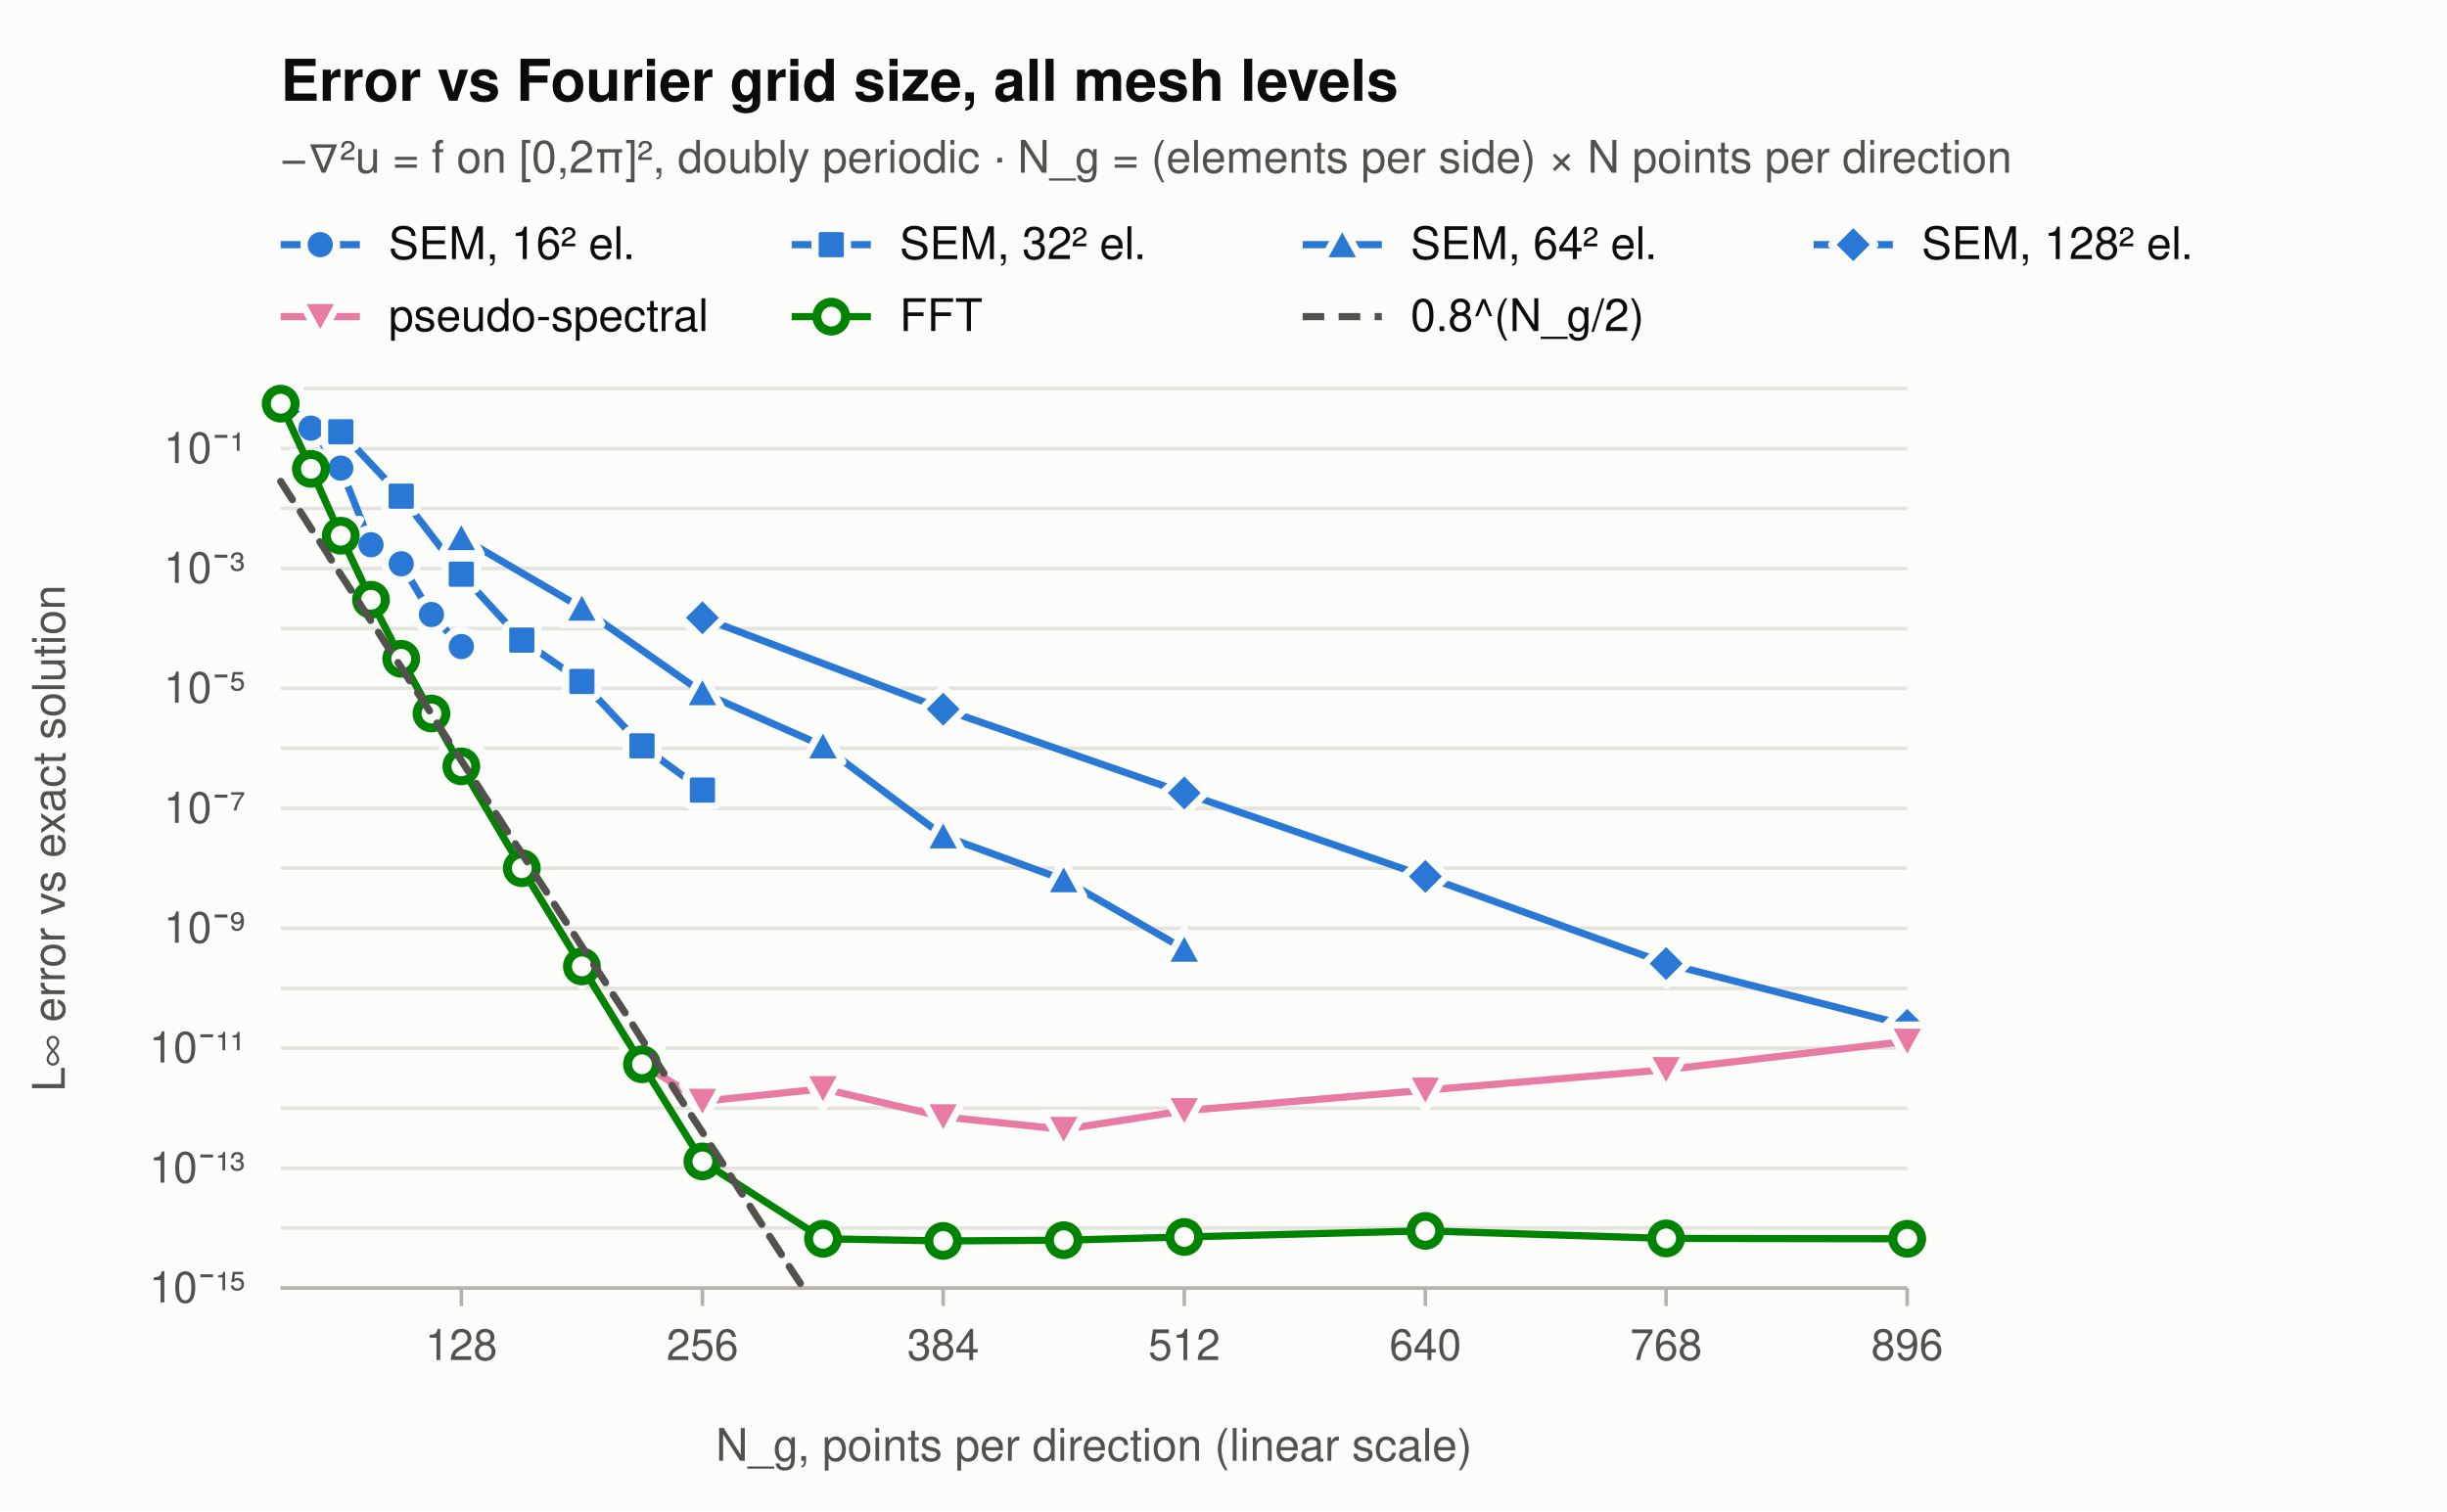
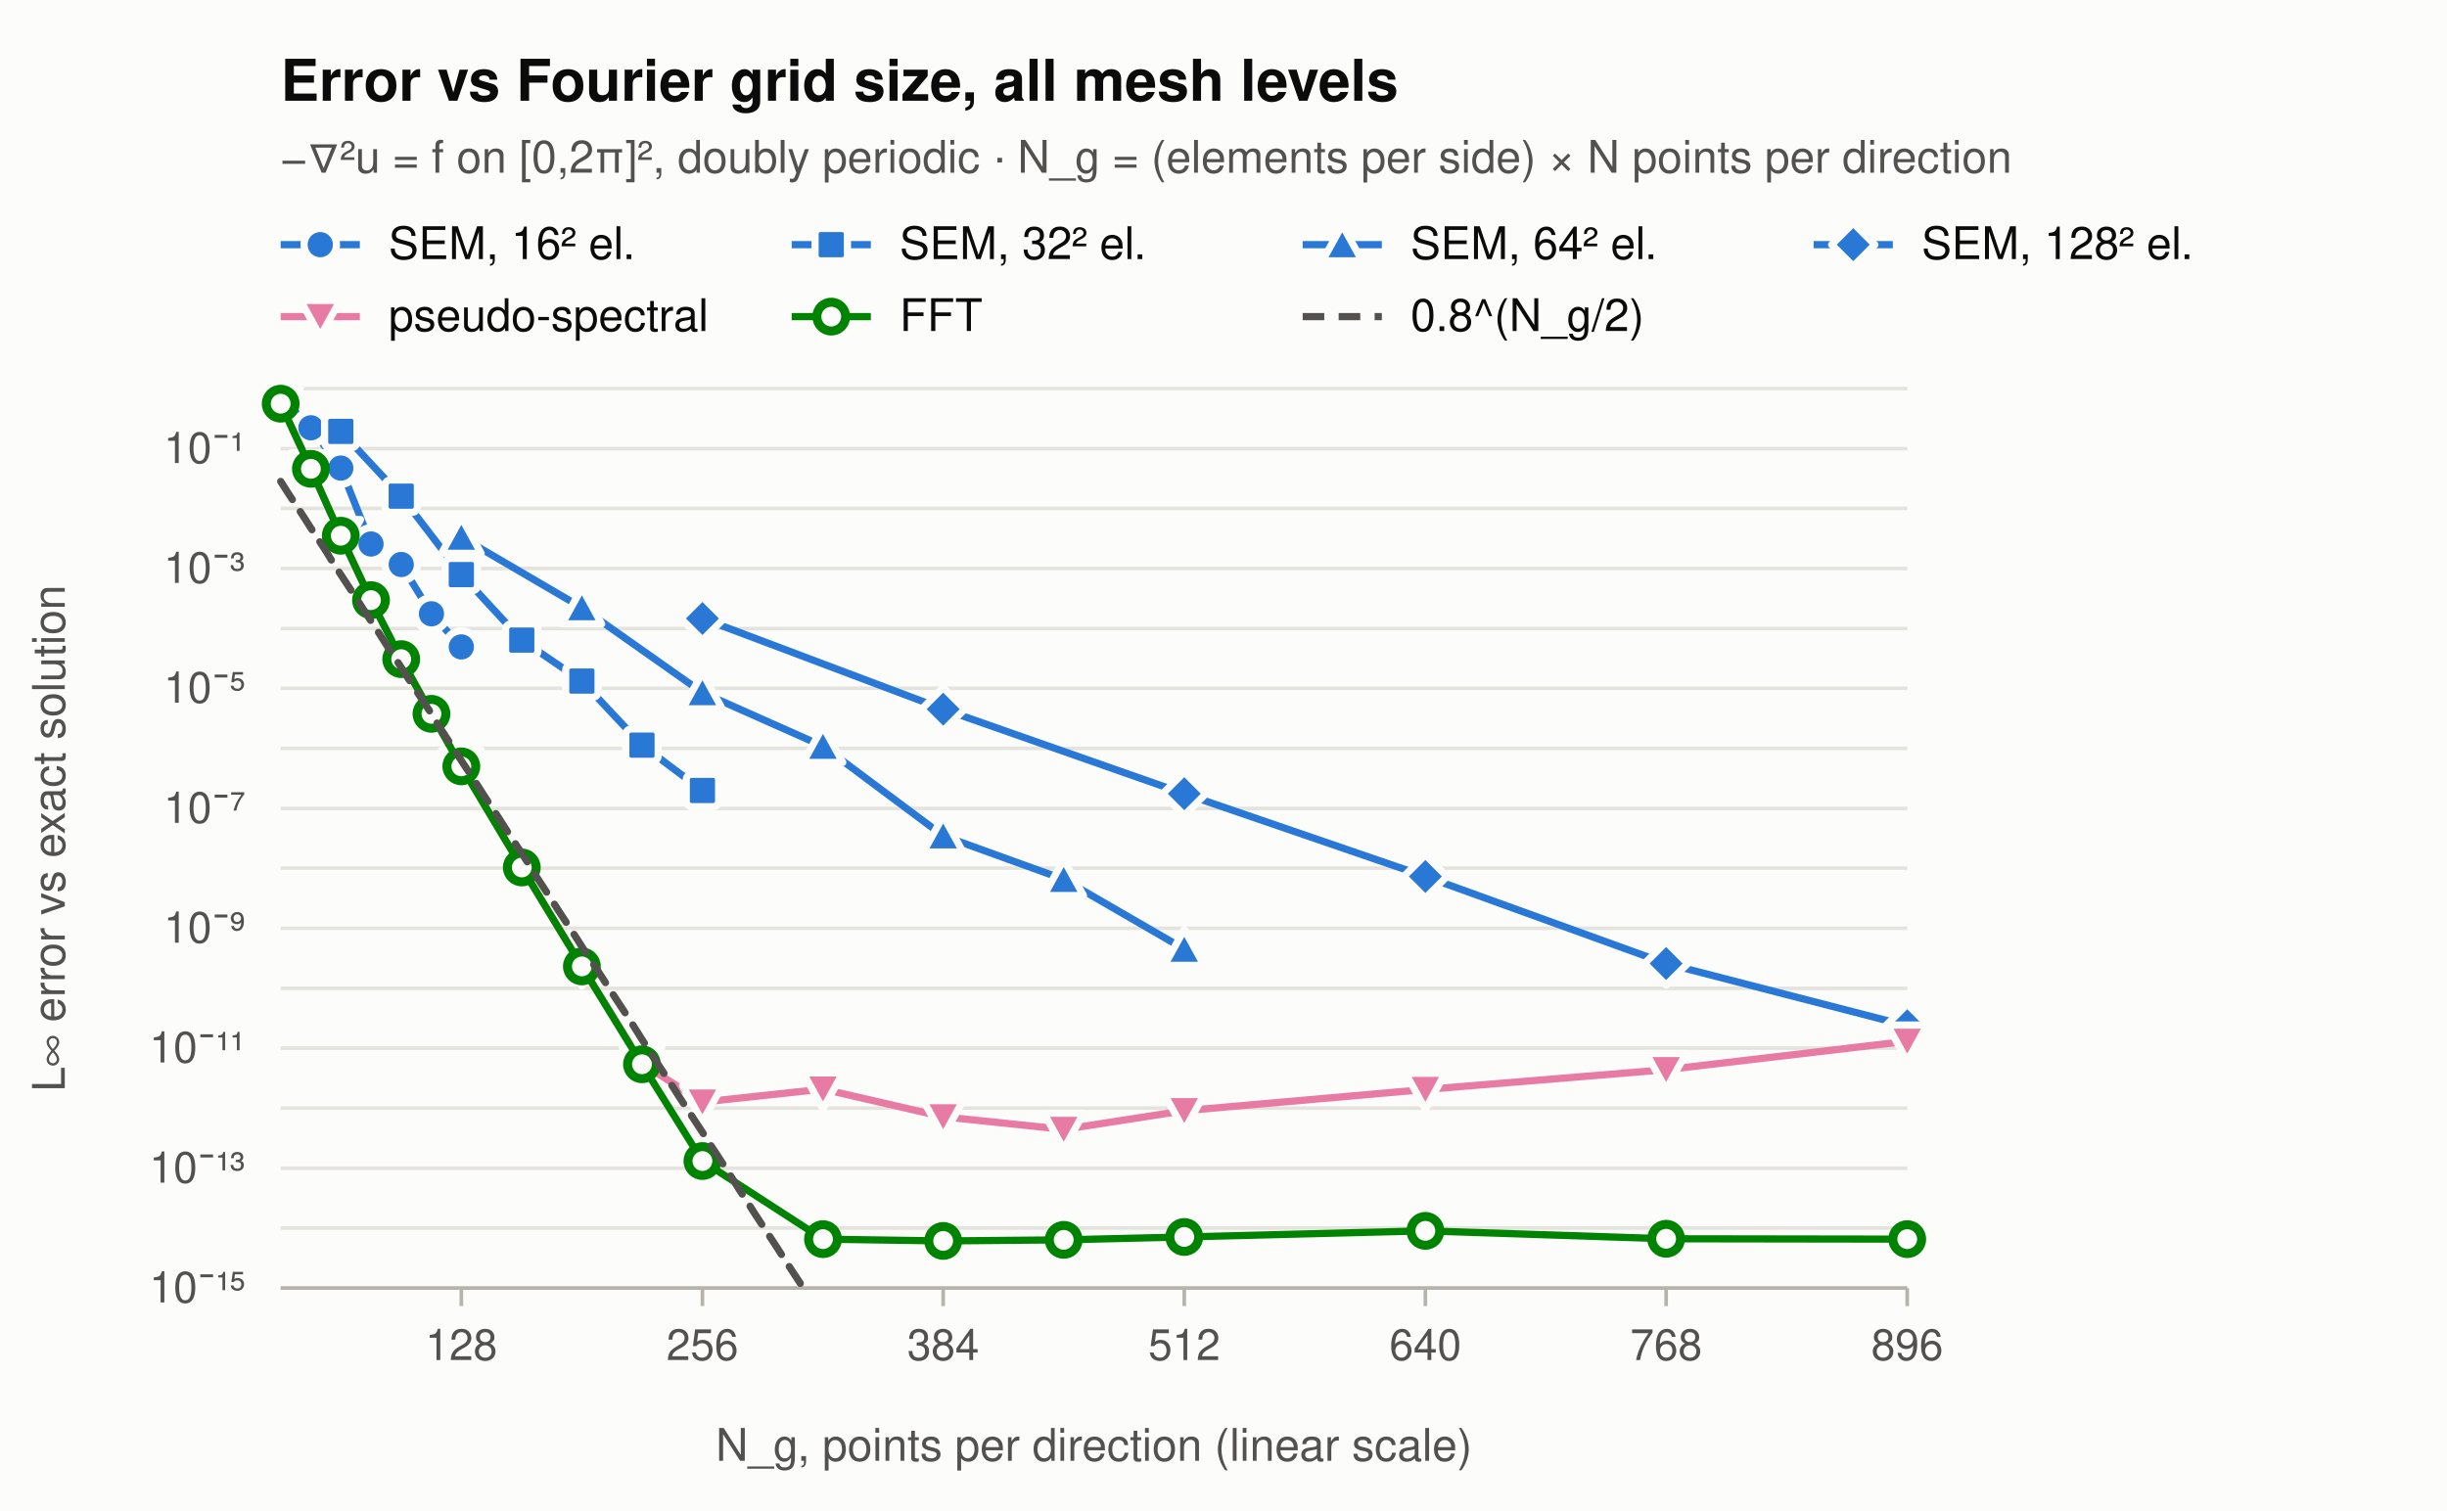
<svg xmlns="http://www.w3.org/2000/svg" viewBox="0 0 680 420" width="680" height="420" role="img" aria-labelledby="t d" font-family="-apple-system, Segoe UI, Helvetica, Arial, sans-serif">
  <rect width="680" height="420" fill="#fcfcfb" />
  <text x="78" y="28" font-size="16" font-weight="600" fill="#0b0b0b">Error vs Fourier grid size, all mesh levels</text>
  <text x="78" y="48" font-size="12.5" fill="#52514e">−∇²u = f on [0,2π]², doubly periodic · N_g = (elements per side) × N points per direction</text>
  <line x1="78" x2="530" y1="358.0" y2="358.0" stroke="#e4e3dd" stroke-width="1" />
  <text x="68" y="362.0" font-size="12" text-anchor="end" fill="#52514e">10⁻¹⁵</text>
  <line x1="78" x2="530" y1="341.3" y2="341.3" stroke="#e4e3dd" stroke-width="1" />
  <line x1="78" x2="530" y1="324.7" y2="324.7" stroke="#e4e3dd" stroke-width="1" />
  <text x="68" y="328.7" font-size="12" text-anchor="end" fill="#52514e">10⁻¹³</text>
  <line x1="78" x2="530" y1="308.0" y2="308.0" stroke="#e4e3dd" stroke-width="1" />
  <line x1="78" x2="530" y1="291.3" y2="291.3" stroke="#e4e3dd" stroke-width="1" />
  <text x="68" y="295.3" font-size="12" text-anchor="end" fill="#52514e">10⁻¹¹</text>
  <line x1="78" x2="530" y1="274.7" y2="274.7" stroke="#e4e3dd" stroke-width="1" />
  <line x1="78" x2="530" y1="258.0" y2="258.0" stroke="#e4e3dd" stroke-width="1" />
  <text x="68" y="262.0" font-size="12" text-anchor="end" fill="#52514e">10⁻⁹</text>
  <line x1="78" x2="530" y1="241.3" y2="241.3" stroke="#e4e3dd" stroke-width="1" />
  <line x1="78" x2="530" y1="224.7" y2="224.7" stroke="#e4e3dd" stroke-width="1" />
  <text x="68" y="228.7" font-size="12" text-anchor="end" fill="#52514e">10⁻⁷</text>
  <line x1="78" x2="530" y1="208.0" y2="208.0" stroke="#e4e3dd" stroke-width="1" />
  <line x1="78" x2="530" y1="191.3" y2="191.3" stroke="#e4e3dd" stroke-width="1" />
  <text x="68" y="195.3" font-size="12" text-anchor="end" fill="#52514e">10⁻⁵</text>
  <line x1="78" x2="530" y1="174.7" y2="174.7" stroke="#e4e3dd" stroke-width="1" />
  <line x1="78" x2="530" y1="158.0" y2="158.0" stroke="#e4e3dd" stroke-width="1" />
  <text x="68" y="162.0" font-size="12" text-anchor="end" fill="#52514e">10⁻³</text>
  <line x1="78" x2="530" y1="141.3" y2="141.3" stroke="#e4e3dd" stroke-width="1" />
  <line x1="78" x2="530" y1="124.7" y2="124.7" stroke="#e4e3dd" stroke-width="1" />
  <text x="68" y="128.7" font-size="12" text-anchor="end" fill="#52514e">10⁻¹</text>
  <line x1="78" x2="530" y1="108.0" y2="108.0" stroke="#e4e3dd" stroke-width="1" />
  <line x1="78" x2="530" y1="358" y2="358" stroke="#b5b3aa" stroke-width="1" />
  <line x1="128.2" x2="128.2" y1="358" y2="363" stroke="#b5b3aa" stroke-width="1" />
  <text x="128.2" y="378" font-size="12" text-anchor="middle" fill="#52514e">128</text>
  <line x1="195.2" x2="195.2" y1="358" y2="363" stroke="#b5b3aa" stroke-width="1" />
  <text x="195.2" y="378" font-size="12" text-anchor="middle" fill="#52514e">256</text>
  <line x1="262.1" x2="262.1" y1="358" y2="363" stroke="#b5b3aa" stroke-width="1" />
  <text x="262.1" y="378" font-size="12" text-anchor="middle" fill="#52514e">384</text>
  <line x1="329.1" x2="329.1" y1="358" y2="363" stroke="#b5b3aa" stroke-width="1" />
  <text x="329.1" y="378" font-size="12" text-anchor="middle" fill="#52514e">512</text>
  <line x1="396.1" x2="396.1" y1="358" y2="363" stroke="#b5b3aa" stroke-width="1" />
  <text x="396.1" y="378" font-size="12" text-anchor="middle" fill="#52514e">640</text>
  <line x1="463.0" x2="463.0" y1="358" y2="363" stroke="#b5b3aa" stroke-width="1" />
  <text x="463.0" y="378" font-size="12" text-anchor="middle" fill="#52514e">768</text>
  <line x1="530.0" x2="530.0" y1="358" y2="363" stroke="#b5b3aa" stroke-width="1" />
  <text x="530.0" y="378" font-size="12" text-anchor="middle" fill="#52514e">896</text>
  <text x="304.0" y="406" font-size="12.5" text-anchor="middle" fill="#52514e">N_g, points per direction (linear scale)</text>
  <text x="18" y="233.0" font-size="12.5" text-anchor="middle" fill="#52514e" transform="rotate(-90 18 233.0)">L∞ error vs exact solution</text>
-   <polyline points="78.0,110.3 86.4,119.0 94.7,130.1 103.1,151.4 111.5,156.7 119.9,170.8 128.2,179.7" fill="none" stroke="#2a78d6" stroke-width="2" stroke-linejoin="round" stroke-linecap="round" />
+   <polyline points="78.0,110.3 86.4,118.9 94.7,130.1 103.1,151.2 111.5,156.9 119.9,170.6 128.2,179.8" fill="none" stroke="#2a78d6" stroke-width="2" stroke-linejoin="round" stroke-linecap="round" />
  <circle cx="78.0" cy="110.3" r="4.5" fill="#2a78d6" stroke="#fcfcfb" stroke-width="2" />
-   <circle cx="86.4" cy="119.0" r="4.5" fill="#2a78d6" stroke="#fcfcfb" stroke-width="2" />
+   <circle cx="86.4" cy="118.9" r="4.5" fill="#2a78d6" stroke="#fcfcfb" stroke-width="2" />
  <circle cx="94.7" cy="130.1" r="4.5" fill="#2a78d6" stroke="#fcfcfb" stroke-width="2" />
-   <circle cx="103.1" cy="151.4" r="4.5" fill="#2a78d6" stroke="#fcfcfb" stroke-width="2" />
-   <circle cx="111.5" cy="156.7" r="4.5" fill="#2a78d6" stroke="#fcfcfb" stroke-width="2" />
-   <circle cx="119.9" cy="170.8" r="4.5" fill="#2a78d6" stroke="#fcfcfb" stroke-width="2" />
-   <circle cx="128.2" cy="179.7" r="4.5" fill="#2a78d6" stroke="#fcfcfb" stroke-width="2" />
-   <polyline points="94.7,120.0 111.5,137.9 128.2,159.6 145.0,177.9 161.7,189.4 178.4,207.3 195.2,219.6" fill="none" stroke="#2a78d6" stroke-width="2" stroke-linejoin="round" stroke-linecap="round" />
-   <rect x="90.2" y="115.5" width="9" height="9" rx="1.5" fill="#2a78d6" stroke="#fcfcfb" stroke-width="2" />
+   <circle cx="103.1" cy="151.2" r="4.5" fill="#2a78d6" stroke="#fcfcfb" stroke-width="2" />
+   <circle cx="111.5" cy="156.9" r="4.5" fill="#2a78d6" stroke="#fcfcfb" stroke-width="2" />
+   <circle cx="119.9" cy="170.6" r="4.5" fill="#2a78d6" stroke="#fcfcfb" stroke-width="2" />
+   <circle cx="128.2" cy="179.8" r="4.5" fill="#2a78d6" stroke="#fcfcfb" stroke-width="2" />
+   <polyline points="94.7,119.9 111.5,137.9 128.2,159.7 145.0,177.9 161.7,189.3 178.4,207.1 195.2,219.7" fill="none" stroke="#2a78d6" stroke-width="2" stroke-linejoin="round" stroke-linecap="round" />
+   <rect x="90.2" y="115.4" width="9" height="9" rx="1.5" fill="#2a78d6" stroke="#fcfcfb" stroke-width="2" />
  <rect x="107.0" y="133.4" width="9" height="9" rx="1.5" fill="#2a78d6" stroke="#fcfcfb" stroke-width="2" />
-   <rect x="123.7" y="155.1" width="9" height="9" rx="1.5" fill="#2a78d6" stroke="#fcfcfb" stroke-width="2" />
+   <rect x="123.7" y="155.2" width="9" height="9" rx="1.5" fill="#2a78d6" stroke="#fcfcfb" stroke-width="2" />
  <rect x="140.5" y="173.4" width="9" height="9" rx="1.5" fill="#2a78d6" stroke="#fcfcfb" stroke-width="2" />
-   <rect x="157.2" y="184.9" width="9" height="9" rx="1.5" fill="#2a78d6" stroke="#fcfcfb" stroke-width="2" />
-   <rect x="173.9" y="202.8" width="9" height="9" rx="1.5" fill="#2a78d6" stroke="#fcfcfb" stroke-width="2" />
-   <rect x="190.7" y="215.1" width="9" height="9" rx="1.5" fill="#2a78d6" stroke="#fcfcfb" stroke-width="2" />
-   <polyline points="128.2,149.4 161.7,169.0 195.2,192.5 228.7,207.3 262.1,232.3 295.6,244.5 329.1,263.8" fill="none" stroke="#2a78d6" stroke-width="2" stroke-linejoin="round" stroke-linecap="round" />
-   <path d="M128.2,143.9 L133.7,153.9 L122.7,153.9 Z" fill="#2a78d6" stroke="#fcfcfb" stroke-width="2" stroke-linejoin="round" />
-   <path d="M161.7,163.5 L167.2,173.5 L156.2,173.5 Z" fill="#2a78d6" stroke="#fcfcfb" stroke-width="2" stroke-linejoin="round" />
+   <rect x="157.2" y="184.8" width="9" height="9" rx="1.5" fill="#2a78d6" stroke="#fcfcfb" stroke-width="2" />
+   <rect x="173.9" y="202.6" width="9" height="9" rx="1.5" fill="#2a78d6" stroke="#fcfcfb" stroke-width="2" />
+   <rect x="190.7" y="215.2" width="9" height="9" rx="1.5" fill="#2a78d6" stroke="#fcfcfb" stroke-width="2" />
+   <polyline points="128.2,149.3 161.7,168.9 195.2,192.5 228.7,207.4 262.1,232.3 295.6,244.4 329.1,263.8" fill="none" stroke="#2a78d6" stroke-width="2" stroke-linejoin="round" stroke-linecap="round" />
+   <path d="M128.2,143.8 L133.7,153.8 L122.7,153.8 Z" fill="#2a78d6" stroke="#fcfcfb" stroke-width="2" stroke-linejoin="round" />
+   <path d="M161.7,163.4 L167.2,173.4 L156.2,173.4 Z" fill="#2a78d6" stroke="#fcfcfb" stroke-width="2" stroke-linejoin="round" />
  <path d="M195.2,187.0 L200.7,197.0 L189.7,197.0 Z" fill="#2a78d6" stroke="#fcfcfb" stroke-width="2" stroke-linejoin="round" />
-   <path d="M228.7,201.8 L234.2,211.8 L223.2,211.8 Z" fill="#2a78d6" stroke="#fcfcfb" stroke-width="2" stroke-linejoin="round" />
+   <path d="M228.7,201.9 L234.2,211.9 L223.2,211.9 Z" fill="#2a78d6" stroke="#fcfcfb" stroke-width="2" stroke-linejoin="round" />
  <path d="M262.1,226.8 L267.6,236.8 L256.6,236.8 Z" fill="#2a78d6" stroke="#fcfcfb" stroke-width="2" stroke-linejoin="round" />
-   <path d="M295.6,239.0 L301.1,249.0 L290.1,249.0 Z" fill="#2a78d6" stroke="#fcfcfb" stroke-width="2" stroke-linejoin="round" />
+   <path d="M295.6,238.9 L301.1,248.9 L290.1,248.9 Z" fill="#2a78d6" stroke="#fcfcfb" stroke-width="2" stroke-linejoin="round" />
  <path d="M329.1,258.3 L334.6,268.3 L323.6,268.3 Z" fill="#2a78d6" stroke="#fcfcfb" stroke-width="2" stroke-linejoin="round" />
-   <polyline points="195.2,171.7 262.1,197.1 329.1,220.4 396.1,243.6 463.0,267.8 530.0,285.0" fill="none" stroke="#2a78d6" stroke-width="2" stroke-linejoin="round" stroke-linecap="round" />
-   <path d="M195.2,165.7 L201.2,171.7 L195.2,177.7 L189.2,171.7 Z" fill="#2a78d6" stroke="#fcfcfb" stroke-width="2" stroke-linejoin="round" />
+   <polyline points="195.2,171.9 262.1,197.1 329.1,220.6 396.1,243.6 463.0,267.8 530.0,285.1" fill="none" stroke="#2a78d6" stroke-width="2" stroke-linejoin="round" stroke-linecap="round" />
+   <path d="M195.2,165.9 L201.2,171.9 L195.2,177.9 L189.2,171.9 Z" fill="#2a78d6" stroke="#fcfcfb" stroke-width="2" stroke-linejoin="round" />
  <path d="M262.1,191.1 L268.1,197.1 L262.1,203.1 L256.1,197.1 Z" fill="#2a78d6" stroke="#fcfcfb" stroke-width="2" stroke-linejoin="round" />
-   <path d="M329.1,214.4 L335.1,220.4 L329.1,226.4 L323.1,220.4 Z" fill="#2a78d6" stroke="#fcfcfb" stroke-width="2" stroke-linejoin="round" />
+   <path d="M329.1,214.6 L335.1,220.6 L329.1,226.6 L323.1,220.6 Z" fill="#2a78d6" stroke="#fcfcfb" stroke-width="2" stroke-linejoin="round" />
  <path d="M396.1,237.6 L402.1,243.6 L396.1,249.6 L390.1,243.6 Z" fill="#2a78d6" stroke="#fcfcfb" stroke-width="2" stroke-linejoin="round" />
  <path d="M463.0,261.8 L469.0,267.8 L463.0,273.8 L457.0,267.8 Z" fill="#2a78d6" stroke="#fcfcfb" stroke-width="2" stroke-linejoin="round" />
-   <path d="M530.0,279.0 L536.0,285.0 L530.0,291.0 L524.0,285.0 Z" fill="#2a78d6" stroke="#fcfcfb" stroke-width="2" stroke-linejoin="round" />
-   <polyline points="78.0,112.2 86.4,130.3 94.7,148.9 103.1,166.7 111.5,183.1 119.9,198.3 128.2,213.0 145.0,241.3 161.7,268.6 178.4,295.7 195.2,306.1 228.7,302.6 262.1,310.4 295.6,313.9 329.1,308.7 396.1,303.0 463.0,297.3 530.0,289.4" fill="none" stroke="#e87ba4" stroke-width="2" stroke-linejoin="round" stroke-linecap="round" />
+   <path d="M530.0,279.1 L536.0,285.1 L530.0,291.1 L524.0,285.1 Z" fill="#2a78d6" stroke="#fcfcfb" stroke-width="2" stroke-linejoin="round" />
+   <polyline points="78.0,112.2 86.4,130.3 94.7,148.9 103.1,166.8 111.5,183.2 119.9,198.4 128.2,213.0 145.0,241.1 161.7,268.6 178.4,295.6 195.2,306.3 228.7,302.7 262.1,310.4 295.6,313.9 329.1,308.7 396.1,302.8 463.0,297.3 530.0,289.4" fill="none" stroke="#e87ba4" stroke-width="2" stroke-linejoin="round" stroke-linecap="round" />
  <path d="M78.0,117.7 L83.5,107.7 L72.5,107.7 Z" fill="#e87ba4" stroke="#fcfcfb" stroke-width="2" stroke-linejoin="round" />
  <path d="M86.4,135.8 L91.9,125.8 L80.9,125.8 Z" fill="#e87ba4" stroke="#fcfcfb" stroke-width="2" stroke-linejoin="round" />
  <path d="M94.7,154.4 L100.2,144.4 L89.2,144.4 Z" fill="#e87ba4" stroke="#fcfcfb" stroke-width="2" stroke-linejoin="round" />
-   <path d="M103.1,172.2 L108.6,162.2 L97.6,162.2 Z" fill="#e87ba4" stroke="#fcfcfb" stroke-width="2" stroke-linejoin="round" />
-   <path d="M111.5,188.6 L117.0,178.6 L106.0,178.6 Z" fill="#e87ba4" stroke="#fcfcfb" stroke-width="2" stroke-linejoin="round" />
-   <path d="M119.9,203.8 L125.4,193.8 L114.4,193.8 Z" fill="#e87ba4" stroke="#fcfcfb" stroke-width="2" stroke-linejoin="round" />
+   <path d="M103.1,172.3 L108.6,162.3 L97.6,162.3 Z" fill="#e87ba4" stroke="#fcfcfb" stroke-width="2" stroke-linejoin="round" />
+   <path d="M111.5,188.7 L117.0,178.7 L106.0,178.7 Z" fill="#e87ba4" stroke="#fcfcfb" stroke-width="2" stroke-linejoin="round" />
+   <path d="M119.9,203.9 L125.4,193.9 L114.4,193.9 Z" fill="#e87ba4" stroke="#fcfcfb" stroke-width="2" stroke-linejoin="round" />
  <path d="M128.2,218.5 L133.7,208.5 L122.7,208.5 Z" fill="#e87ba4" stroke="#fcfcfb" stroke-width="2" stroke-linejoin="round" />
-   <path d="M145.0,246.8 L150.5,236.8 L139.5,236.8 Z" fill="#e87ba4" stroke="#fcfcfb" stroke-width="2" stroke-linejoin="round" />
+   <path d="M145.0,246.6 L150.5,236.6 L139.5,236.6 Z" fill="#e87ba4" stroke="#fcfcfb" stroke-width="2" stroke-linejoin="round" />
  <path d="M161.7,274.1 L167.2,264.1 L156.2,264.1 Z" fill="#e87ba4" stroke="#fcfcfb" stroke-width="2" stroke-linejoin="round" />
-   <path d="M178.4,301.2 L183.9,291.2 L172.9,291.2 Z" fill="#e87ba4" stroke="#fcfcfb" stroke-width="2" stroke-linejoin="round" />
-   <path d="M195.2,311.6 L200.7,301.6 L189.7,301.6 Z" fill="#e87ba4" stroke="#fcfcfb" stroke-width="2" stroke-linejoin="round" />
-   <path d="M228.7,308.1 L234.2,298.1 L223.2,298.1 Z" fill="#e87ba4" stroke="#fcfcfb" stroke-width="2" stroke-linejoin="round" />
+   <path d="M178.4,301.1 L183.9,291.1 L172.9,291.1 Z" fill="#e87ba4" stroke="#fcfcfb" stroke-width="2" stroke-linejoin="round" />
+   <path d="M195.2,311.8 L200.7,301.8 L189.7,301.8 Z" fill="#e87ba4" stroke="#fcfcfb" stroke-width="2" stroke-linejoin="round" />
+   <path d="M228.7,308.2 L234.2,298.2 L223.2,298.2 Z" fill="#e87ba4" stroke="#fcfcfb" stroke-width="2" stroke-linejoin="round" />
  <path d="M262.1,315.9 L267.6,305.9 L256.6,305.9 Z" fill="#e87ba4" stroke="#fcfcfb" stroke-width="2" stroke-linejoin="round" />
  <path d="M295.6,319.4 L301.1,309.4 L290.1,309.4 Z" fill="#e87ba4" stroke="#fcfcfb" stroke-width="2" stroke-linejoin="round" />
  <path d="M329.1,314.2 L334.6,304.2 L323.6,304.2 Z" fill="#e87ba4" stroke="#fcfcfb" stroke-width="2" stroke-linejoin="round" />
-   <path d="M396.1,308.5 L401.6,298.5 L390.6,298.5 Z" fill="#e87ba4" stroke="#fcfcfb" stroke-width="2" stroke-linejoin="round" />
+   <path d="M396.1,308.3 L401.6,298.3 L390.6,298.3 Z" fill="#e87ba4" stroke="#fcfcfb" stroke-width="2" stroke-linejoin="round" />
  <path d="M463.0,302.8 L468.5,292.8 L457.5,292.8 Z" fill="#e87ba4" stroke="#fcfcfb" stroke-width="2" stroke-linejoin="round" />
  <path d="M530.0,294.9 L535.5,284.9 L524.5,284.9 Z" fill="#e87ba4" stroke="#fcfcfb" stroke-width="2" stroke-linejoin="round" />
-   <polyline points="78.0,112.2 86.4,130.3 94.7,148.9 103.1,166.7 111.5,183.1 119.9,198.3 128.2,213.0 145.0,241.3 161.7,268.6 178.4,295.8 195.2,322.8 228.7,344.3 262.1,344.9 295.6,344.7 329.1,343.8 396.1,342.1 463.0,344.2 530.0,344.3" fill="none" stroke="#008300" stroke-width="2" stroke-linejoin="round" stroke-linecap="round" />
+   <polyline points="78.0,112.2 86.4,130.3 94.7,148.9 103.1,166.8 111.5,183.2 119.9,198.4 128.2,213.0 145.0,241.1 161.7,268.6 178.4,295.8 195.2,322.7 228.7,344.4 262.1,344.9 295.6,344.6 329.1,343.8 396.1,342.1 463.0,344.3 530.0,344.4" fill="none" stroke="#008300" stroke-width="2" stroke-linejoin="round" stroke-linecap="round" />
  <circle cx="78.0" cy="112.2" r="4" fill="#fcfcfb" stroke="#008300" stroke-width="2.5" />
  <circle cx="86.4" cy="130.3" r="4" fill="#fcfcfb" stroke="#008300" stroke-width="2.5" />
  <circle cx="94.7" cy="148.9" r="4" fill="#fcfcfb" stroke="#008300" stroke-width="2.5" />
-   <circle cx="103.1" cy="166.7" r="4" fill="#fcfcfb" stroke="#008300" stroke-width="2.5" />
-   <circle cx="111.5" cy="183.1" r="4" fill="#fcfcfb" stroke="#008300" stroke-width="2.5" />
-   <circle cx="119.9" cy="198.3" r="4" fill="#fcfcfb" stroke="#008300" stroke-width="2.5" />
+   <circle cx="103.1" cy="166.8" r="4" fill="#fcfcfb" stroke="#008300" stroke-width="2.5" />
+   <circle cx="111.5" cy="183.2" r="4" fill="#fcfcfb" stroke="#008300" stroke-width="2.5" />
+   <circle cx="119.9" cy="198.4" r="4" fill="#fcfcfb" stroke="#008300" stroke-width="2.5" />
  <circle cx="128.2" cy="213.0" r="4" fill="#fcfcfb" stroke="#008300" stroke-width="2.5" />
-   <circle cx="145.0" cy="241.3" r="4" fill="#fcfcfb" stroke="#008300" stroke-width="2.5" />
+   <circle cx="145.0" cy="241.1" r="4" fill="#fcfcfb" stroke="#008300" stroke-width="2.5" />
  <circle cx="161.7" cy="268.6" r="4" fill="#fcfcfb" stroke="#008300" stroke-width="2.5" />
  <circle cx="178.4" cy="295.8" r="4" fill="#fcfcfb" stroke="#008300" stroke-width="2.5" />
-   <circle cx="195.2" cy="322.8" r="4" fill="#fcfcfb" stroke="#008300" stroke-width="2.5" />
-   <circle cx="228.7" cy="344.3" r="4" fill="#fcfcfb" stroke="#008300" stroke-width="2.5" />
+   <circle cx="195.2" cy="322.7" r="4" fill="#fcfcfb" stroke="#008300" stroke-width="2.5" />
+   <circle cx="228.7" cy="344.4" r="4" fill="#fcfcfb" stroke="#008300" stroke-width="2.5" />
  <circle cx="262.1" cy="344.9" r="4" fill="#fcfcfb" stroke="#008300" stroke-width="2.5" />
-   <circle cx="295.6" cy="344.7" r="4" fill="#fcfcfb" stroke="#008300" stroke-width="2.5" />
+   <circle cx="295.6" cy="344.6" r="4" fill="#fcfcfb" stroke="#008300" stroke-width="2.5" />
  <circle cx="329.1" cy="343.8" r="4" fill="#fcfcfb" stroke="#008300" stroke-width="2.5" />
  <circle cx="396.1" cy="342.1" r="4" fill="#fcfcfb" stroke="#008300" stroke-width="2.5" />
-   <circle cx="463.0" cy="344.2" r="4" fill="#fcfcfb" stroke="#008300" stroke-width="2.5" />
-   <circle cx="530.0" cy="344.3" r="4" fill="#fcfcfb" stroke="#008300" stroke-width="2.5" />
+   <circle cx="463.0" cy="344.3" r="4" fill="#fcfcfb" stroke="#008300" stroke-width="2.5" />
+   <circle cx="530.0" cy="344.4" r="4" fill="#fcfcfb" stroke="#008300" stroke-width="2.5" />
  <polyline points="78.0,133.8 80.1,137.1 82.2,140.3 84.3,143.5 86.4,146.8 88.5,150.0 90.6,153.2 92.6,156.5 94.7,159.7 96.8,162.9 98.9,166.1 101.0,169.4 103.1,172.6 105.2,175.8 107.3,179.1 109.4,182.3 111.5,185.5 113.6,188.8 115.7,192.0 117.8,195.2 119.9,198.4 121.9,201.7 124.0,204.9 126.1,208.1 128.2,211.4 130.3,214.6 132.4,217.8 134.5,221.1 136.6,224.3 138.7,227.5 140.8,230.8 142.9,234.0 145.0,237.2 147.1,240.4 149.1,243.7 151.2,246.9 153.3,250.1 155.4,253.4 157.5,256.6 159.6,259.8 161.7,263.1 163.8,266.3 165.9,269.5 168.0,272.7 170.1,276.0 172.2,279.2 174.3,282.4 176.4,285.7 178.4,288.9 180.5,292.1 182.6,295.4 184.7,298.6 186.8,301.8 188.9,305.1 191.0,308.3 193.1,311.5 195.2,314.7 197.3,318.0 199.4,321.2 201.5,324.4 203.6,327.7 205.6,330.9 207.7,334.1 209.8,337.4 211.9,340.6 214.0,343.8 216.1,347.0 218.2,350.3 220.3,353.5 222.4,356.7" fill="none" stroke="#52514e" stroke-width="2" stroke-linejoin="round" stroke-linecap="round" stroke-dasharray="6 4" />
  <line x1="78" x2="100" y1="68" y2="68" stroke="#2a78d6" stroke-width="2" />
  <circle cx="89.0" cy="68.0" r="4.5" fill="#2a78d6" stroke="#fcfcfb" stroke-width="2" />
  <text x="108" y="72" font-size="12.5" fill="#0b0b0b">SEM, 16² el.</text>
  <line x1="220" x2="242" y1="68" y2="68" stroke="#2a78d6" stroke-width="2" />
  <rect x="226.5" y="63.5" width="9" height="9" rx="1.5" fill="#2a78d6" stroke="#fcfcfb" stroke-width="2" />
  <text x="250" y="72" font-size="12.5" fill="#0b0b0b">SEM, 32² el.</text>
  <line x1="362" x2="384" y1="68" y2="68" stroke="#2a78d6" stroke-width="2" />
  <path d="M373.0,62.5 L378.5,72.5 L367.5,72.5 Z" fill="#2a78d6" stroke="#fcfcfb" stroke-width="2" stroke-linejoin="round" />
  <text x="392" y="72" font-size="12.5" fill="#0b0b0b">SEM, 64² el.</text>
  <line x1="504" x2="526" y1="68" y2="68" stroke="#2a78d6" stroke-width="2" />
  <path d="M515.0,62.0 L521.0,68.0 L515.0,74.0 L509.0,68.0 Z" fill="#2a78d6" stroke="#fcfcfb" stroke-width="2" stroke-linejoin="round" />
  <text x="534" y="72" font-size="12.5" fill="#0b0b0b">SEM, 128² el.</text>
  <line x1="78" x2="100" y1="88" y2="88" stroke="#e87ba4" stroke-width="2" />
  <path d="M89.0,93.5 L94.5,83.5 L83.5,83.5 Z" fill="#e87ba4" stroke="#fcfcfb" stroke-width="2" stroke-linejoin="round" />
  <text x="108" y="92" font-size="12.5" fill="#0b0b0b">pseudo-spectral</text>
  <line x1="220" x2="242" y1="88" y2="88" stroke="#008300" stroke-width="2" />
  <circle cx="231.0" cy="88.0" r="4" fill="#fcfcfb" stroke="#008300" stroke-width="2.5" />
  <text x="250" y="92" font-size="12.5" fill="#0b0b0b">FFT</text>
  <line x1="362" x2="384" y1="88" y2="88" stroke="#52514e" stroke-width="2" stroke-dasharray="6 4" />
  <text x="392" y="92" font-size="12.5" fill="#0b0b0b">0.8^(N_g/2)</text>
</svg>
